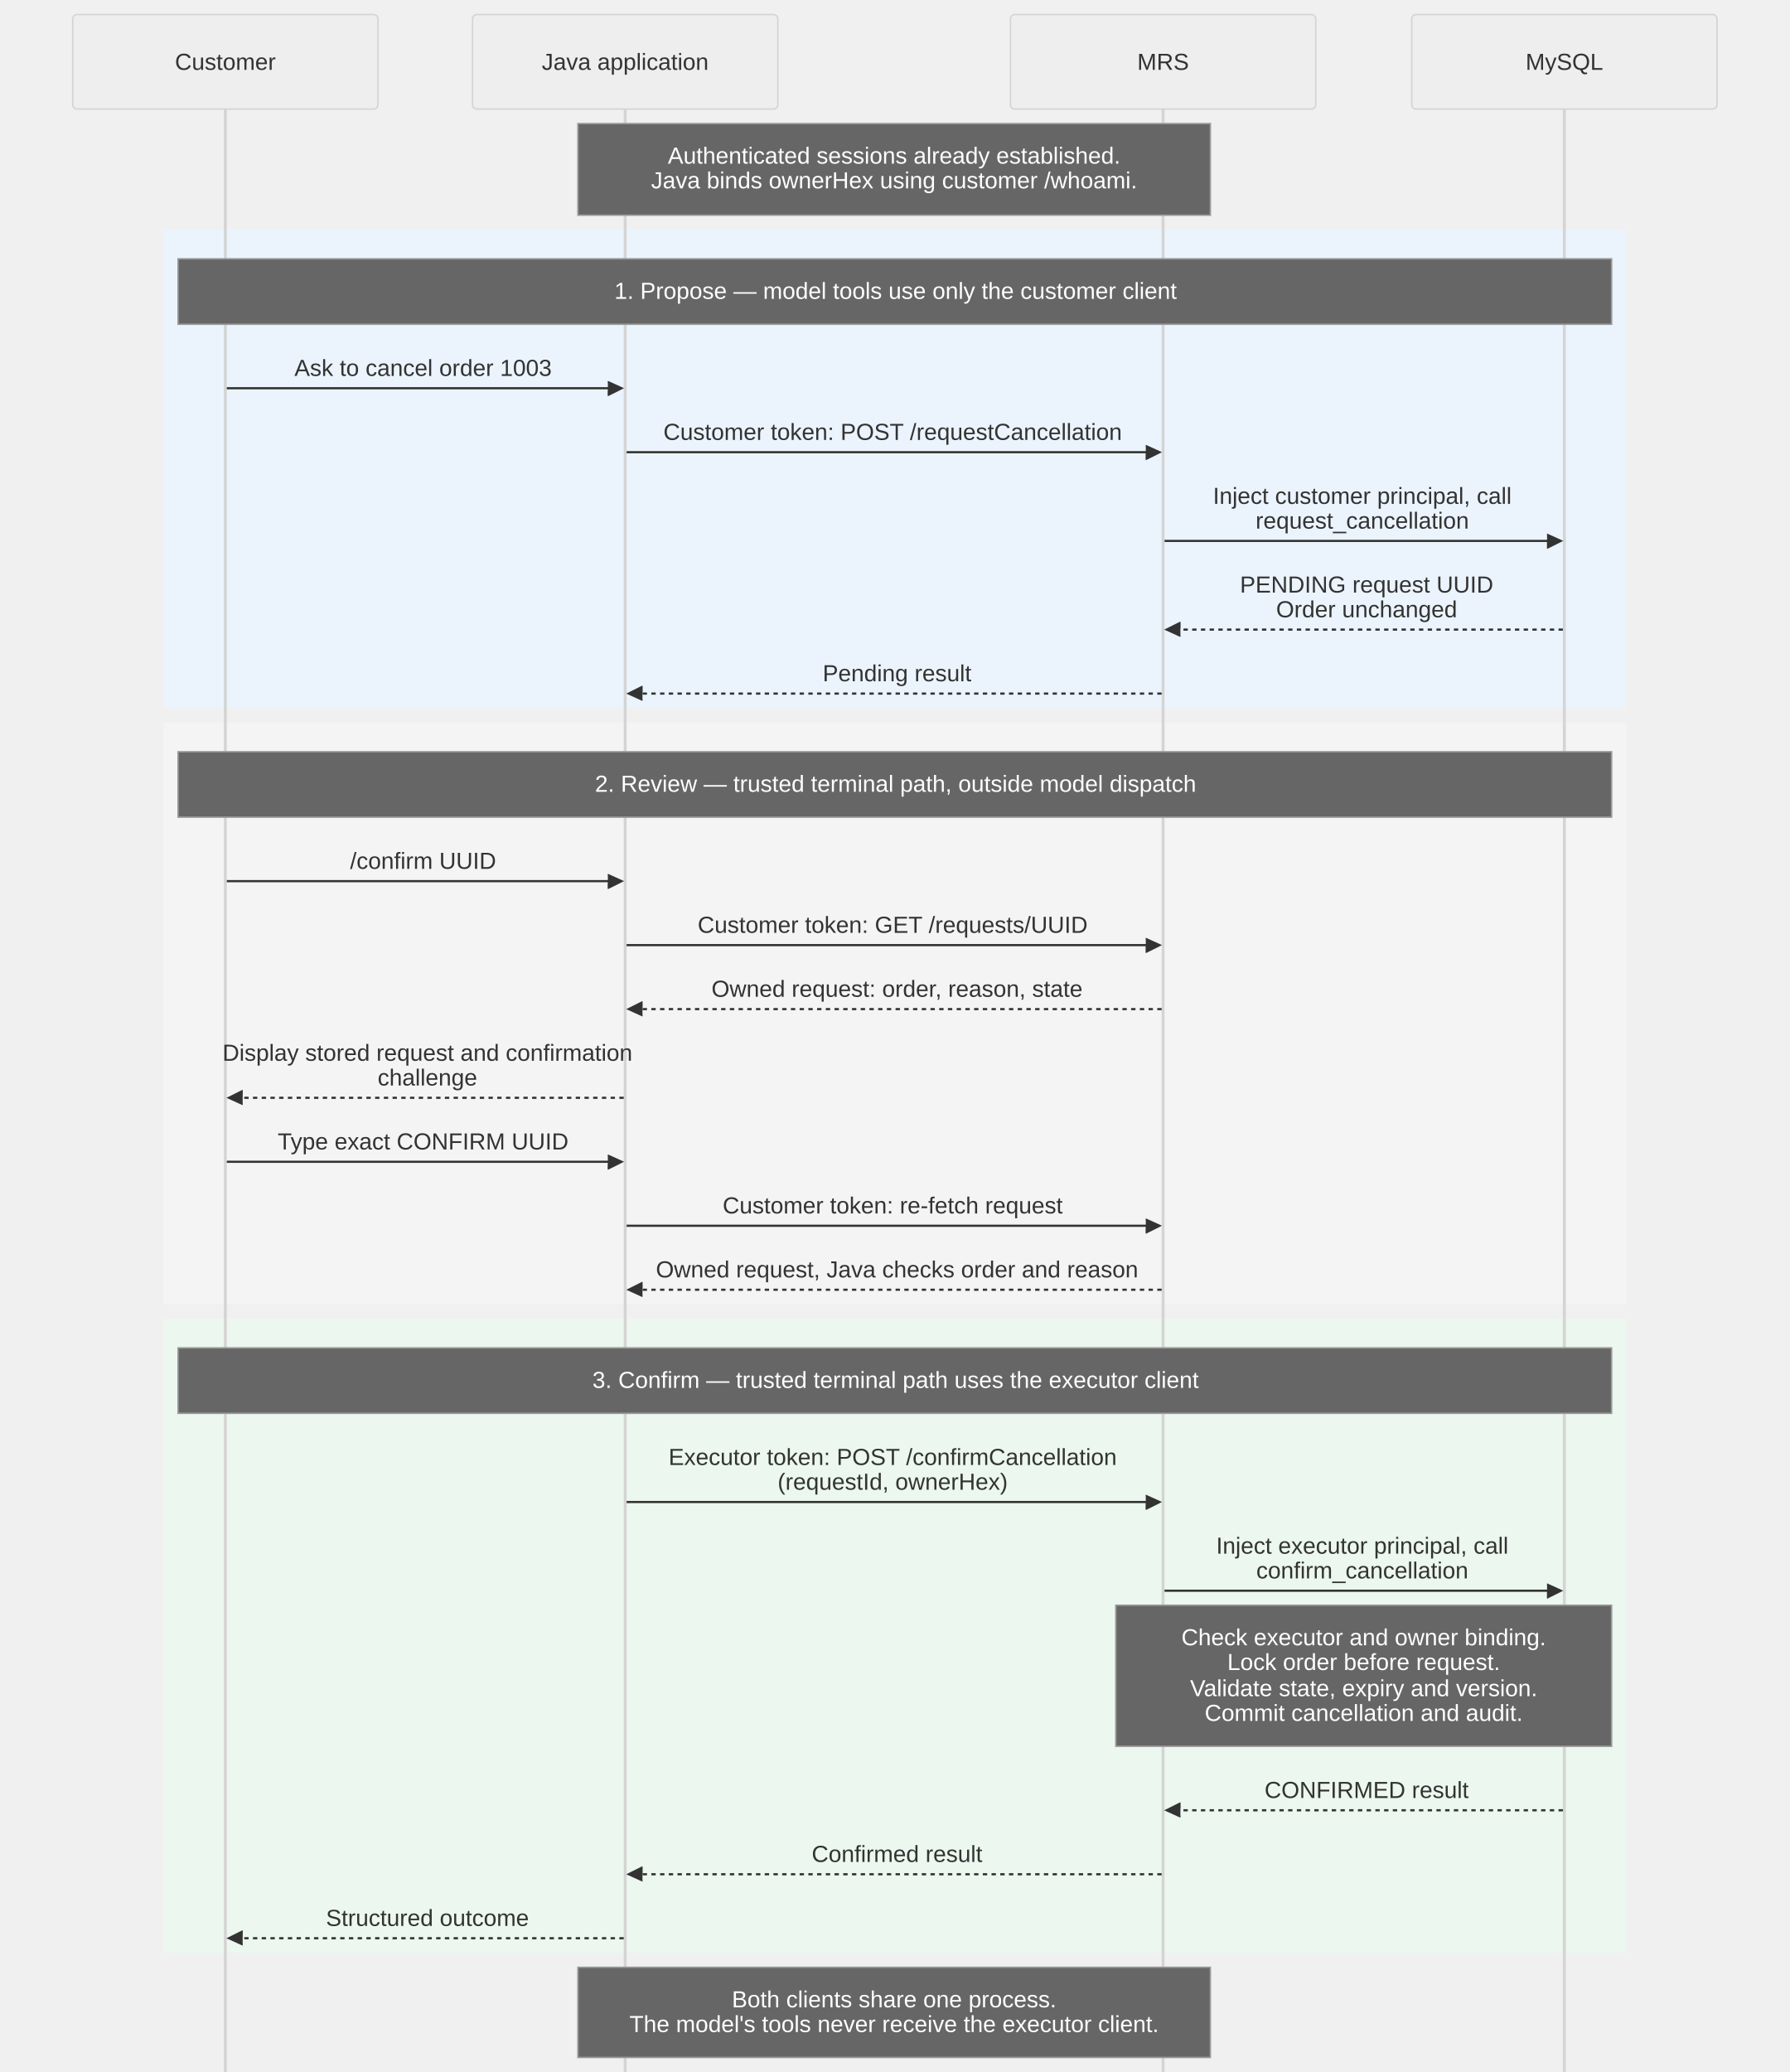
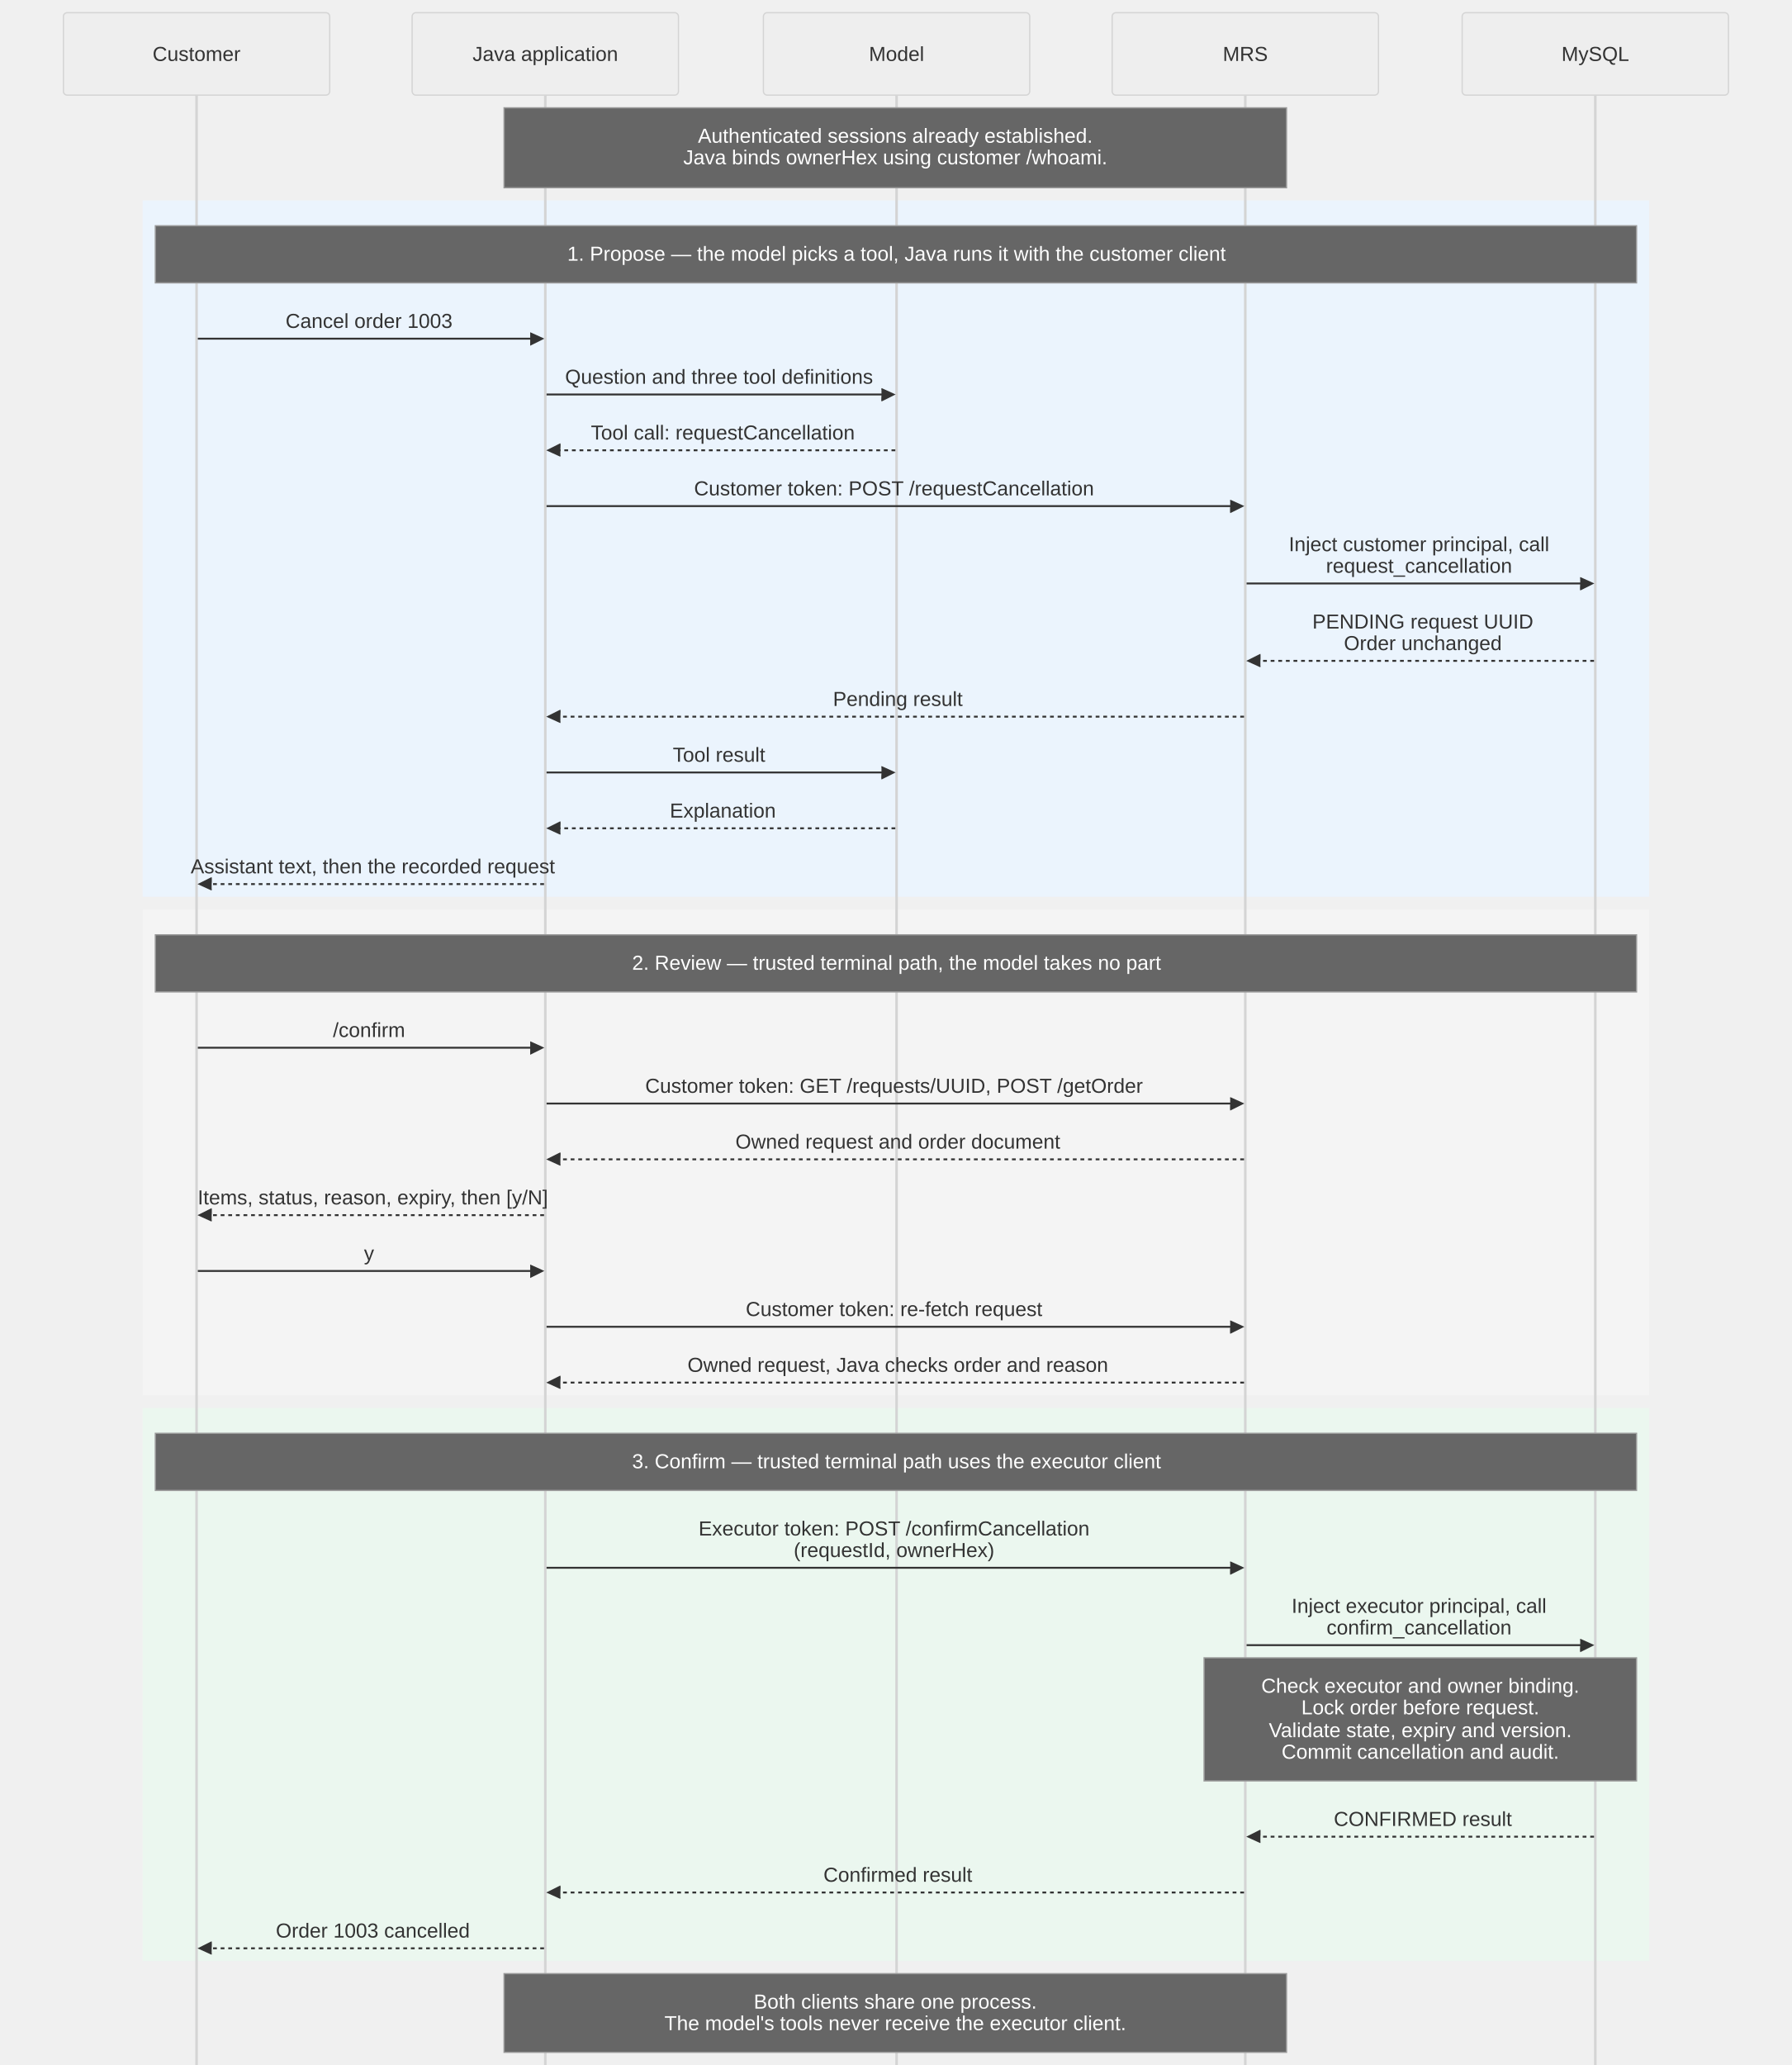
- <svg xmlns="http://www.w3.org/2000/svg" id="my-svg" width="1231" height="1425" viewBox="-50 -10 1231 1425" role="graphics-document document" aria-roledescription="sequence" style="background-color: white;">
-   <rect x="62.5" y="897" fill="rgb(235, 247, 239)" width="1006" height="436" class="rect" />
-   <rect x="62.5" y="487" fill="rgb(244, 244, 244)" width="1006" height="400" class="rect" />
-   <rect x="62.5" y="148" fill="rgb(235, 244, 253)" width="1006" height="329" class="rect" />
+ <svg xmlns="http://www.w3.org/2000/svg" id="my-svg" width="1413" height="1628" viewBox="-50 -10 1413 1628" role="graphics-document document" aria-roledescription="sequence" style="background-color: white;">
+   <rect x="62.5" y="1100" fill="rgb(235, 247, 239)" width="1188" height="436" class="rect" />
+   <rect x="62.5" y="707" fill="rgb(244, 244, 244)" width="1188" height="383" class="rect" />
+   <rect x="62.5" y="148" fill="rgb(235, 244, 253)" width="1188" height="549" class="rect" />
  <g>
-     <line id="actor3" x1="1026" y1="65" x2="1026" y2="2000" class="actor-line 200" stroke-width="0.5px" stroke="#999" name="D" />
-     <g id="root-3">
-       <rect x="921" y="0" fill="#eaeaea" stroke="#666" width="210" height="65" name="D" rx="3" ry="3" class="actor actor-top" />
-       <text x="1026" y="32.5" dominant-baseline="central" alignment-baseline="central" class="actor actor-box" style="text-anchor: middle; font-size: 16px; font-weight: 400;">
-         <tspan x="1026" dy="0">MySQL</tspan>
+     <line id="actor4" x1="1208" y1="65" x2="1208" y2="2000" class="actor-line 200" stroke-width="0.5px" stroke="#999" name="D" />
+     <g id="root-4">
+       <rect x="1103" y="0" fill="#eaeaea" stroke="#666" width="210" height="65" name="D" rx="3" ry="3" class="actor actor-top" />
+       <text x="1208" y="32.5" dominant-baseline="central" alignment-baseline="central" class="actor actor-box" style="text-anchor: middle; font-size: 16px; font-weight: 400;">
+         <tspan x="1208" dy="0">MySQL</tspan>
      </text>
    </g>
  </g>
  <g>
-     <line id="actor2" x1="750" y1="65" x2="750" y2="2000" class="actor-line 200" stroke-width="0.5px" stroke="#999" name="R" />
+     <line id="actor3" x1="932" y1="65" x2="932" y2="2000" class="actor-line 200" stroke-width="0.5px" stroke="#999" name="R" />
+     <g id="root-3">
+       <rect x="827" y="0" fill="#eaeaea" stroke="#666" width="210" height="65" name="R" rx="3" ry="3" class="actor actor-top" />
+       <text x="932" y="32.5" dominant-baseline="central" alignment-baseline="central" class="actor actor-box" style="text-anchor: middle; font-size: 16px; font-weight: 400;">
+         <tspan x="932" dy="0">MRS</tspan>
+       </text>
+     </g>
+   </g>
+   <g>
+     <line id="actor2" x1="657" y1="65" x2="657" y2="2000" class="actor-line 200" stroke-width="0.5px" stroke="#999" name="M" />
    <g id="root-2">
-       <rect x="645" y="0" fill="#eaeaea" stroke="#666" width="210" height="65" name="R" rx="3" ry="3" class="actor actor-top" />
-       <text x="750" y="32.5" dominant-baseline="central" alignment-baseline="central" class="actor actor-box" style="text-anchor: middle; font-size: 16px; font-weight: 400;">
-         <tspan x="750" dy="0">MRS</tspan>
+       <rect x="552" y="0" fill="#eaeaea" stroke="#666" width="210" height="65" name="M" rx="3" ry="3" class="actor actor-top" />
+       <text x="657" y="32.5" dominant-baseline="central" alignment-baseline="central" class="actor actor-box" style="text-anchor: middle; font-size: 16px; font-weight: 400;">
+         <tspan x="657" dy="0">Model</tspan>
      </text>
    </g>
  </g>
  <g>
    <line id="actor1" x1="380" y1="65" x2="380" y2="2000" class="actor-line 200" stroke-width="0.5px" stroke="#999" name="J" />
    <g id="root-1">
      <rect x="275" y="0" fill="#eaeaea" stroke="#666" width="210" height="65" name="J" rx="3" ry="3" class="actor actor-top" />
      <text x="380" y="32.5" dominant-baseline="central" alignment-baseline="central" class="actor actor-box" style="text-anchor: middle; font-size: 16px; font-weight: 400;">
        <tspan x="380" dy="0">Java application</tspan>
      </text>
    </g>
  </g>
  <g>
    <line id="actor0" x1="105" y1="65" x2="105" y2="2000" class="actor-line 200" stroke-width="0.5px" stroke="#999" name="C" />
    <g id="root-0">
      <rect x="0" y="0" fill="#eaeaea" stroke="#666" width="210" height="65" name="C" rx="3" ry="3" class="actor actor-top" />
      <text x="105" y="32.5" dominant-baseline="central" alignment-baseline="central" class="actor actor-box" style="text-anchor: middle; font-size: 16px; font-weight: 400;">
        <tspan x="105" dy="0">Customer</tspan>
      </text>
    </g>
  </g>
  <style>#my-svg{font-family:Arial,sans-serif;font-size:17px;fill:#000000;}@keyframes edge-animation-frame{from{stroke-dashoffset:0;}}@keyframes dash{to{stroke-dashoffset:0;}}#my-svg .edge-animation-slow{stroke-dasharray:9,5!important;stroke-dashoffset:900;animation:dash 50s linear infinite;stroke-linecap:round;}#my-svg .edge-animation-fast{stroke-dasharray:9,5!important;stroke-dashoffset:900;animation:dash 20s linear infinite;stroke-linecap:round;}#my-svg .error-icon{fill:#552222;}#my-svg .error-text{fill:#552222;stroke:#552222;}#my-svg .edge-thickness-normal{stroke-width:1px;}#my-svg .edge-thickness-thick{stroke-width:3.5px;}#my-svg .edge-pattern-solid{stroke-dasharray:0;}#my-svg .edge-thickness-invisible{stroke-width:0;fill:none;}#my-svg .edge-pattern-dashed{stroke-dasharray:3;}#my-svg .edge-pattern-dotted{stroke-dasharray:2;}#my-svg .marker{fill:#666;stroke:#666;}#my-svg .marker.cross{stroke:#666;}#my-svg svg{font-family:Arial,sans-serif;font-size:17px;}#my-svg p{margin:0;}#my-svg .actor{stroke:hsl(0, 0%, 83%);fill:#eee;}#my-svg text.actor&gt;tspan{fill:#333;stroke:none;}#my-svg .actor-line{stroke:hsl(0, 0%, 83%);}#my-svg .innerArc{stroke-width:1.5;stroke-dasharray:none;}#my-svg .messageLine0{stroke-width:1.5;stroke-dasharray:none;stroke:#333;}#my-svg .messageLine1{stroke-width:1.5;stroke-dasharray:2,2;stroke:#333;}#my-svg #arrowhead path{fill:#333;stroke:#333;}#my-svg .sequenceNumber{fill:white;}#my-svg #sequencenumber{fill:#333;}#my-svg #crosshead path{fill:#333;stroke:#333;}#my-svg .messageText{fill:#333;stroke:none;}#my-svg .labelBox{stroke:hsl(0, 0%, 83%);fill:#eee;}#my-svg .labelText,#my-svg .labelText&gt;tspan{fill:#333;stroke:none;}#my-svg .loopText,#my-svg .loopText&gt;tspan{fill:#333;stroke:none;}#my-svg .loopLine{stroke-width:2px;stroke-dasharray:2,2;stroke:hsl(0, 0%, 83%);fill:hsl(0, 0%, 83%);}#my-svg .note{stroke:#999;fill:#666;}#my-svg .noteText,#my-svg .noteText&gt;tspan{fill:#fff;stroke:none;}#my-svg .activation0{fill:#f4f4f4;stroke:#666;}#my-svg .activation1{fill:#f4f4f4;stroke:#666;}#my-svg .activation2{fill:#f4f4f4;stroke:#666;}#my-svg .actorPopupMenu{position:absolute;}#my-svg .actorPopupMenuPanel{position:absolute;fill:#eee;box-shadow:0px 8px 16px 0px rgba(0,0,0,0.2);filter:drop-shadow(3px 5px 2px rgb(0 0 0 / 0.4));}#my-svg .actor-man line{stroke:hsl(0, 0%, 83%);fill:#eee;}#my-svg .actor-man circle,#my-svg line{stroke:hsl(0, 0%, 83%);fill:#eee;stroke-width:2px;}#my-svg :root{--mermaid-font-family:"trebuchet ms",verdana,arial,sans-serif;}</style>
  <g />
  <defs>
    <symbol id="computer" width="24" height="24">
      <path transform="scale(.5)" d="M2 2v13h20v-13h-20zm18 11h-16v-9h16v9zm-10.228 6l.466-1h3.524l.467 1h-4.457zm14.228 3h-24l2-6h2.104l-1.33 4h18.45l-1.297-4h2.073l2 6zm-5-10h-14v-7h14v7z" />
    </symbol>
  </defs>
  <defs>
    <symbol id="database" fill-rule="evenodd" clip-rule="evenodd">
      <path transform="scale(.5)" d="M12.258.001l.256.004.255.005.253.008.251.01.249.012.247.015.246.016.242.019.241.02.239.023.236.024.233.027.231.028.229.031.225.032.223.034.22.036.217.038.214.04.211.041.208.043.205.045.201.046.198.048.194.05.191.051.187.053.183.054.18.056.175.057.172.059.168.06.163.061.16.063.155.064.15.066.074.033.073.033.071.034.07.034.069.035.068.035.067.035.066.035.064.036.064.036.062.036.06.036.06.037.058.037.058.037.055.038.055.038.053.038.052.038.051.039.05.039.048.039.047.039.045.04.044.04.043.04.041.04.04.041.039.041.037.041.036.041.034.041.033.042.032.042.03.042.029.042.027.042.026.043.024.043.023.043.021.043.02.043.018.044.017.043.015.044.013.044.012.044.011.045.009.044.007.045.006.045.004.045.002.045.001.045v17l-.001.045-.002.045-.004.045-.006.045-.007.045-.009.044-.011.045-.012.044-.013.044-.015.044-.017.043-.018.044-.02.043-.021.043-.023.043-.024.043-.026.043-.027.042-.029.042-.03.042-.032.042-.033.042-.034.041-.036.041-.037.041-.039.041-.04.041-.041.04-.043.04-.044.04-.045.04-.047.039-.048.039-.05.039-.051.039-.052.038-.053.038-.055.038-.055.038-.058.037-.058.037-.06.037-.06.036-.062.036-.064.036-.064.036-.066.035-.067.035-.068.035-.069.035-.07.034-.071.034-.073.033-.074.033-.15.066-.155.064-.16.063-.163.061-.168.06-.172.059-.175.057-.18.056-.183.054-.187.053-.191.051-.194.05-.198.048-.201.046-.205.045-.208.043-.211.041-.214.04-.217.038-.22.036-.223.034-.225.032-.229.031-.231.028-.233.027-.236.024-.239.023-.241.02-.242.019-.246.016-.247.015-.249.012-.251.01-.253.008-.255.005-.256.004-.258.001-.258-.001-.256-.004-.255-.005-.253-.008-.251-.01-.249-.012-.247-.015-.245-.016-.243-.019-.241-.02-.238-.023-.236-.024-.234-.027-.231-.028-.228-.031-.226-.032-.223-.034-.22-.036-.217-.038-.214-.04-.211-.041-.208-.043-.204-.045-.201-.046-.198-.048-.195-.05-.19-.051-.187-.053-.184-.054-.179-.056-.176-.057-.172-.059-.167-.06-.164-.061-.159-.063-.155-.064-.151-.066-.074-.033-.072-.033-.072-.034-.07-.034-.069-.035-.068-.035-.067-.035-.066-.035-.064-.036-.063-.036-.062-.036-.061-.036-.06-.037-.058-.037-.057-.037-.056-.038-.055-.038-.053-.038-.052-.038-.051-.039-.049-.039-.049-.039-.046-.039-.046-.04-.044-.04-.043-.04-.041-.04-.04-.041-.039-.041-.037-.041-.036-.041-.034-.041-.033-.042-.032-.042-.03-.042-.029-.042-.027-.042-.026-.043-.024-.043-.023-.043-.021-.043-.02-.043-.018-.044-.017-.043-.015-.044-.013-.044-.012-.044-.011-.045-.009-.044-.007-.045-.006-.045-.004-.045-.002-.045-.001-.045v-17l.001-.045.002-.045.004-.045.006-.045.007-.045.009-.044.011-.045.012-.044.013-.044.015-.044.017-.043.018-.044.02-.043.021-.043.023-.043.024-.043.026-.043.027-.042.029-.042.03-.042.032-.042.033-.042.034-.041.036-.041.037-.041.039-.041.04-.041.041-.04.043-.04.044-.04.046-.04.046-.039.049-.039.049-.039.051-.039.052-.038.053-.038.055-.038.056-.038.057-.037.058-.037.06-.037.061-.036.062-.036.063-.036.064-.036.066-.035.067-.035.068-.035.069-.035.07-.034.072-.034.072-.033.074-.033.151-.066.155-.064.159-.063.164-.061.167-.06.172-.059.176-.057.179-.056.184-.054.187-.053.19-.051.195-.05.198-.048.201-.046.204-.045.208-.043.211-.041.214-.04.217-.038.22-.036.223-.034.226-.032.228-.031.231-.028.234-.027.236-.024.238-.023.241-.02.243-.019.245-.016.247-.015.249-.012.251-.01.253-.008.255-.005.256-.004.258-.001.258.001zm-9.258 20.499v.01l.001.021.003.021.004.022.005.021.006.022.007.022.009.023.01.022.011.023.012.023.013.023.015.023.016.024.017.023.018.024.019.024.021.024.022.025.023.024.024.025.052.049.056.05.061.051.066.051.07.051.075.051.079.052.084.052.088.052.092.052.097.052.102.051.105.052.11.052.114.051.119.051.123.051.127.05.131.05.135.05.139.048.144.049.147.047.152.047.155.047.16.045.163.045.167.043.171.043.176.041.178.041.183.039.187.039.19.037.194.035.197.035.202.033.204.031.209.03.212.029.216.027.219.025.222.024.226.021.23.02.233.018.236.016.24.015.243.012.246.01.249.008.253.005.256.004.259.001.26-.001.257-.004.254-.005.25-.008.247-.011.244-.012.241-.014.237-.016.233-.018.231-.021.226-.021.224-.024.22-.026.216-.027.212-.028.21-.031.205-.031.202-.034.198-.034.194-.036.191-.037.187-.039.183-.04.179-.04.175-.042.172-.043.168-.044.163-.045.16-.046.155-.046.152-.047.148-.048.143-.049.139-.049.136-.05.131-.05.126-.05.123-.051.118-.052.114-.051.11-.052.106-.052.101-.052.096-.052.092-.052.088-.053.083-.051.079-.052.074-.052.07-.051.065-.051.06-.051.056-.05.051-.05.023-.024.023-.025.021-.024.02-.024.019-.024.018-.024.017-.024.015-.023.014-.024.013-.023.012-.023.01-.023.01-.022.008-.022.006-.022.006-.022.004-.022.004-.021.001-.021.001-.021v-4.127l-.077.055-.08.053-.083.054-.085.053-.087.052-.09.052-.093.051-.095.05-.097.05-.1.049-.102.049-.105.048-.106.047-.109.047-.111.046-.114.045-.115.045-.118.044-.12.043-.122.042-.124.042-.126.041-.128.04-.13.04-.132.038-.134.038-.135.037-.138.037-.139.035-.142.035-.143.034-.144.033-.147.032-.148.031-.15.03-.151.03-.153.029-.154.027-.156.027-.158.026-.159.025-.161.024-.162.023-.163.022-.165.021-.166.02-.167.019-.169.018-.169.017-.171.016-.173.015-.173.014-.175.013-.175.012-.177.011-.178.01-.179.008-.179.008-.181.006-.182.005-.182.004-.184.003-.184.002h-.37l-.184-.002-.184-.003-.182-.004-.182-.005-.181-.006-.179-.008-.179-.008-.178-.01-.176-.011-.176-.012-.175-.013-.173-.014-.172-.015-.171-.016-.17-.017-.169-.018-.167-.019-.166-.02-.165-.021-.163-.022-.162-.023-.161-.024-.159-.025-.157-.026-.156-.027-.155-.027-.153-.029-.151-.03-.15-.03-.148-.031-.146-.032-.145-.033-.143-.034-.141-.035-.14-.035-.137-.037-.136-.037-.134-.038-.132-.038-.13-.04-.128-.04-.126-.041-.124-.042-.122-.042-.12-.044-.117-.043-.116-.045-.113-.045-.112-.046-.109-.047-.106-.047-.105-.048-.102-.049-.1-.049-.097-.05-.095-.05-.093-.052-.09-.051-.087-.052-.085-.053-.083-.054-.08-.054-.077-.054v4.127zm0-5.654v.011l.001.021.003.021.004.021.005.022.006.022.007.022.009.022.01.022.011.023.012.023.013.023.015.024.016.023.017.024.018.024.019.024.021.024.022.024.023.025.024.024.052.05.056.05.061.05.066.051.07.051.075.052.079.051.084.052.088.052.092.052.097.052.102.052.105.052.11.051.114.051.119.052.123.05.127.051.131.05.135.049.139.049.144.048.147.048.152.047.155.046.16.045.163.045.167.044.171.042.176.042.178.04.183.04.187.038.19.037.194.036.197.034.202.033.204.032.209.03.212.028.216.027.219.025.222.024.226.022.23.02.233.018.236.016.24.014.243.012.246.01.249.008.253.006.256.003.259.001.26-.001.257-.003.254-.006.25-.008.247-.01.244-.012.241-.015.237-.016.233-.018.231-.02.226-.022.224-.024.22-.025.216-.027.212-.029.21-.03.205-.032.202-.033.198-.035.194-.036.191-.037.187-.039.183-.039.179-.041.175-.042.172-.043.168-.044.163-.045.16-.045.155-.047.152-.047.148-.048.143-.048.139-.05.136-.049.131-.05.126-.051.123-.051.118-.051.114-.052.11-.052.106-.052.101-.052.096-.052.092-.052.088-.052.083-.052.079-.052.074-.051.07-.052.065-.051.06-.05.056-.051.051-.049.023-.025.023-.024.021-.025.02-.024.019-.024.018-.024.017-.024.015-.023.014-.023.013-.024.012-.022.01-.023.01-.023.008-.022.006-.022.006-.022.004-.021.004-.022.001-.021.001-.021v-4.139l-.077.054-.08.054-.083.054-.085.052-.087.053-.09.051-.093.051-.095.051-.097.05-.1.049-.102.049-.105.048-.106.047-.109.047-.111.046-.114.045-.115.044-.118.044-.12.044-.122.042-.124.042-.126.041-.128.04-.13.039-.132.039-.134.038-.135.037-.138.036-.139.036-.142.035-.143.033-.144.033-.147.033-.148.031-.15.03-.151.03-.153.028-.154.028-.156.027-.158.026-.159.025-.161.024-.162.023-.163.022-.165.021-.166.02-.167.019-.169.018-.169.017-.171.016-.173.015-.173.014-.175.013-.175.012-.177.011-.178.009-.179.009-.179.007-.181.007-.182.005-.182.004-.184.003-.184.002h-.37l-.184-.002-.184-.003-.182-.004-.182-.005-.181-.007-.179-.007-.179-.009-.178-.009-.176-.011-.176-.012-.175-.013-.173-.014-.172-.015-.171-.016-.17-.017-.169-.018-.167-.019-.166-.02-.165-.021-.163-.022-.162-.023-.161-.024-.159-.025-.157-.026-.156-.027-.155-.028-.153-.028-.151-.03-.15-.03-.148-.031-.146-.033-.145-.033-.143-.033-.141-.035-.14-.036-.137-.036-.136-.037-.134-.038-.132-.039-.13-.039-.128-.04-.126-.041-.124-.042-.122-.043-.12-.043-.117-.044-.116-.044-.113-.046-.112-.046-.109-.046-.106-.047-.105-.048-.102-.049-.1-.049-.097-.05-.095-.051-.093-.051-.09-.051-.087-.053-.085-.052-.083-.054-.08-.054-.077-.054v4.139zm0-5.666v.011l.001.02.003.022.004.021.005.022.006.021.007.022.009.023.01.022.011.023.012.023.013.023.015.023.016.024.017.024.018.023.019.024.021.025.022.024.023.024.024.025.052.05.056.05.061.05.066.051.07.051.075.052.079.051.084.052.088.052.092.052.097.052.102.052.105.051.11.052.114.051.119.051.123.051.127.05.131.05.135.05.139.049.144.048.147.048.152.047.155.046.16.045.163.045.167.043.171.043.176.042.178.04.183.04.187.038.19.037.194.036.197.034.202.033.204.032.209.03.212.028.216.027.219.025.222.024.226.021.23.02.233.018.236.017.24.014.243.012.246.01.249.008.253.006.256.003.259.001.26-.001.257-.003.254-.006.25-.008.247-.01.244-.013.241-.014.237-.016.233-.018.231-.02.226-.022.224-.024.22-.025.216-.027.212-.029.21-.03.205-.032.202-.033.198-.035.194-.036.191-.037.187-.039.183-.039.179-.041.175-.042.172-.043.168-.044.163-.045.16-.045.155-.047.152-.047.148-.048.143-.049.139-.049.136-.049.131-.051.126-.05.123-.051.118-.052.114-.051.11-.052.106-.052.101-.052.096-.052.092-.052.088-.052.083-.052.079-.052.074-.052.07-.051.065-.051.06-.051.056-.05.051-.049.023-.025.023-.025.021-.024.02-.024.019-.024.018-.024.017-.024.015-.023.014-.024.013-.023.012-.023.01-.022.01-.023.008-.022.006-.022.006-.022.004-.022.004-.021.001-.021.001-.021v-4.153l-.077.054-.08.054-.083.053-.085.053-.087.053-.09.051-.093.051-.095.051-.097.05-.1.049-.102.048-.105.048-.106.048-.109.046-.111.046-.114.046-.115.044-.118.044-.12.043-.122.043-.124.042-.126.041-.128.04-.13.039-.132.039-.134.038-.135.037-.138.036-.139.036-.142.034-.143.034-.144.033-.147.032-.148.032-.15.03-.151.03-.153.028-.154.028-.156.027-.158.026-.159.024-.161.024-.162.023-.163.023-.165.021-.166.02-.167.019-.169.018-.169.017-.171.016-.173.015-.173.014-.175.013-.175.012-.177.01-.178.01-.179.009-.179.007-.181.006-.182.006-.182.004-.184.003-.184.001-.185.001-.185-.001-.184-.001-.184-.003-.182-.004-.182-.006-.181-.006-.179-.007-.179-.009-.178-.01-.176-.01-.176-.012-.175-.013-.173-.014-.172-.015-.171-.016-.17-.017-.169-.018-.167-.019-.166-.02-.165-.021-.163-.023-.162-.023-.161-.024-.159-.024-.157-.026-.156-.027-.155-.028-.153-.028-.151-.03-.15-.03-.148-.032-.146-.032-.145-.033-.143-.034-.141-.034-.14-.036-.137-.036-.136-.037-.134-.038-.132-.039-.13-.039-.128-.041-.126-.041-.124-.041-.122-.043-.12-.043-.117-.044-.116-.044-.113-.046-.112-.046-.109-.046-.106-.048-.105-.048-.102-.048-.1-.05-.097-.049-.095-.051-.093-.051-.09-.052-.087-.052-.085-.053-.083-.053-.08-.054-.077-.054v4.153zm8.74-8.179l-.257.004-.254.005-.25.008-.247.011-.244.012-.241.014-.237.016-.233.018-.231.021-.226.022-.224.023-.22.026-.216.027-.212.028-.21.031-.205.032-.202.033-.198.034-.194.036-.191.038-.187.038-.183.04-.179.041-.175.042-.172.043-.168.043-.163.045-.16.046-.155.046-.152.048-.148.048-.143.048-.139.049-.136.05-.131.05-.126.051-.123.051-.118.051-.114.052-.11.052-.106.052-.101.052-.096.052-.092.052-.088.052-.083.052-.079.052-.074.051-.07.052-.065.051-.06.05-.056.05-.051.05-.023.025-.023.024-.021.024-.02.025-.019.024-.018.024-.017.023-.015.024-.014.023-.013.023-.012.023-.01.023-.01.022-.008.022-.006.023-.006.021-.004.022-.004.021-.001.021-.001.021.001.021.001.021.004.021.004.022.006.021.006.023.008.022.01.022.01.023.012.023.013.023.014.023.015.024.017.023.018.024.019.024.02.025.021.024.023.024.023.025.051.05.056.05.06.05.065.051.07.052.074.051.079.052.083.052.088.052.092.052.096.052.101.052.106.052.11.052.114.052.118.051.123.051.126.051.131.05.136.05.139.049.143.048.148.048.152.048.155.046.16.046.163.045.168.043.172.043.175.042.179.041.183.04.187.038.191.038.194.036.198.034.202.033.205.032.21.031.212.028.216.027.22.026.224.023.226.022.231.021.233.018.237.016.241.014.244.012.247.011.25.008.254.005.257.004.26.001.26-.001.257-.004.254-.005.25-.008.247-.011.244-.012.241-.014.237-.016.233-.018.231-.021.226-.022.224-.023.22-.026.216-.027.212-.028.21-.031.205-.032.202-.033.198-.034.194-.036.191-.038.187-.038.183-.04.179-.041.175-.042.172-.043.168-.043.163-.045.16-.046.155-.046.152-.048.148-.048.143-.048.139-.049.136-.05.131-.05.126-.051.123-.051.118-.051.114-.052.11-.052.106-.052.101-.052.096-.052.092-.052.088-.052.083-.052.079-.052.074-.051.07-.052.065-.051.06-.05.056-.05.051-.05.023-.025.023-.024.021-.024.02-.025.019-.024.018-.024.017-.023.015-.024.014-.023.013-.023.012-.023.01-.023.01-.022.008-.022.006-.023.006-.021.004-.022.004-.021.001-.021.001-.021-.001-.021-.001-.021-.004-.021-.004-.022-.006-.021-.006-.023-.008-.022-.01-.022-.01-.023-.012-.023-.013-.023-.014-.023-.015-.024-.017-.023-.018-.024-.019-.024-.02-.025-.021-.024-.023-.024-.023-.025-.051-.05-.056-.05-.06-.05-.065-.051-.07-.052-.074-.051-.079-.052-.083-.052-.088-.052-.092-.052-.096-.052-.101-.052-.106-.052-.11-.052-.114-.052-.118-.051-.123-.051-.126-.051-.131-.05-.136-.05-.139-.049-.143-.048-.148-.048-.152-.048-.155-.046-.16-.046-.163-.045-.168-.043-.172-.043-.175-.042-.179-.041-.183-.04-.187-.038-.191-.038-.194-.036-.198-.034-.202-.033-.205-.032-.21-.031-.212-.028-.216-.027-.22-.026-.224-.023-.226-.022-.231-.021-.233-.018-.237-.016-.241-.014-.244-.012-.247-.011-.25-.008-.254-.005-.257-.004-.26-.001-.26.001z" />
    </symbol>
  </defs>
  <defs>
    <symbol id="clock" width="24" height="24">
      <path transform="scale(.5)" d="M12 2c5.514 0 10 4.486 10 10s-4.486 10-10 10-10-4.486-10-10 4.486-10 10-10zm0-2c-6.627 0-12 5.373-12 12s5.373 12 12 12 12-5.373 12-12-5.373-12-12-12zm5.848 12.459c.202.038.202.333.001.372-1.907.361-6.045 1.111-6.547 1.111-.719 0-1.301-.582-1.301-1.301 0-.512.77-5.447 1.125-7.445.034-.192.312-.181.343.014l.985 6.238 5.394 1.011z" />
    </symbol>
  </defs>
  <defs>
    <marker id="arrowhead" refX="7.9" refY="5" markerUnits="userSpaceOnUse" markerWidth="12" markerHeight="12" orient="auto-start-reverse">
      <path d="M -1 0 L 10 5 L 0 10 z" />
    </marker>
  </defs>
  <defs>
    <marker id="crosshead" markerWidth="15" markerHeight="8" orient="auto" refX="4" refY="4.5">
      <path fill="none" stroke="#000000" stroke-width="1pt" d="M 1,2 L 6,7 M 6,2 L 1,7" style="stroke-dasharray: 0, 0;" />
    </marker>
  </defs>
  <defs>
    <marker id="filled-head" refX="15.5" refY="7" markerWidth="20" markerHeight="28" orient="auto">
      <path d="M 18,7 L9,13 L14,7 L9,1 Z" />
    </marker>
  </defs>
  <defs>
    <marker id="sequencenumber" refX="15" refY="15" markerWidth="60" markerHeight="40" orient="auto">
      <circle cx="15" cy="15" r="6" />
    </marker>
  </defs>
  <g>
-     <rect x="347.5" y="75" fill="#EDF2AE" stroke="#666" width="435" height="63" class="note" />
-     <text x="565" y="82" text-anchor="middle" dominant-baseline="middle" alignment-baseline="middle" class="noteText" dy="1em" style="font-size: 16px; font-weight: 400;">
-       <tspan x="565">Authenticated sessions already established.</tspan>
+     <rect x="347.5" y="75" fill="#EDF2AE" stroke="#666" width="617" height="63" class="note" />
+     <text x="656" y="82" text-anchor="middle" dominant-baseline="middle" alignment-baseline="middle" class="noteText" dy="1em" style="font-size: 16px; font-weight: 400;">
+       <tspan x="656">Authenticated sessions already established.</tspan>
    </text>
-     <text x="565" y="99" text-anchor="middle" dominant-baseline="middle" alignment-baseline="middle" class="noteText" dy="1em" style="font-size: 16px; font-weight: 400;">
-       <tspan x="565">Java binds ownerHex using customer /whoami.</tspan>
+     <text x="656" y="99" text-anchor="middle" dominant-baseline="middle" alignment-baseline="middle" class="noteText" dy="1em" style="font-size: 16px; font-weight: 400;">
+       <tspan x="656">Java binds ownerHex using customer /whoami.</tspan>
    </text>
  </g>
  <g>
-     <rect x="72.5" y="168" fill="#EDF2AE" stroke="#666" width="986" height="45" class="note" />
-     <text x="566" y="175" text-anchor="middle" dominant-baseline="middle" alignment-baseline="middle" class="noteText" dy="1em" style="font-size: 16px; font-weight: 400;">
-       <tspan x="566">1. Propose — model tools use only the customer client</tspan>
+     <rect x="72.5" y="168" fill="#EDF2AE" stroke="#666" width="1168" height="45" class="note" />
+     <text x="657" y="175" text-anchor="middle" dominant-baseline="middle" alignment-baseline="middle" class="noteText" dy="1em" style="font-size: 16px; font-weight: 400;">
+       <tspan x="657">1. Propose — the model picks a tool, Java runs it with the customer client</tspan>
    </text>
  </g>
  <g>
-     <rect x="72.5" y="507" fill="#EDF2AE" stroke="#666" width="986" height="45" class="note" />
-     <text x="566" y="514" text-anchor="middle" dominant-baseline="middle" alignment-baseline="middle" class="noteText" dy="1em" style="font-size: 16px; font-weight: 400;">
-       <tspan x="566">2. Review — trusted terminal path, outside model dispatch</tspan>
+     <rect x="72.5" y="727" fill="#EDF2AE" stroke="#666" width="1168" height="45" class="note" />
+     <text x="657" y="734" text-anchor="middle" dominant-baseline="middle" alignment-baseline="middle" class="noteText" dy="1em" style="font-size: 16px; font-weight: 400;">
+       <tspan x="657">2. Review — trusted terminal path, the model takes no part</tspan>
    </text>
  </g>
  <g>
-     <rect x="72.5" y="917" fill="#EDF2AE" stroke="#666" width="986" height="45" class="note" />
-     <text x="566" y="924" text-anchor="middle" dominant-baseline="middle" alignment-baseline="middle" class="noteText" dy="1em" style="font-size: 16px; font-weight: 400;">
-       <tspan x="566">3. Confirm — trusted terminal path uses the executor client</tspan>
+     <rect x="72.5" y="1120" fill="#EDF2AE" stroke="#666" width="1168" height="45" class="note" />
+     <text x="657" y="1127" text-anchor="middle" dominant-baseline="middle" alignment-baseline="middle" class="noteText" dy="1em" style="font-size: 16px; font-weight: 400;">
+       <tspan x="657">3. Confirm — trusted terminal path uses the executor client</tspan>
    </text>
  </g>
  <g>
-     <rect x="717.5" y="1094" fill="#EDF2AE" stroke="#666" width="341" height="97" class="note" />
-     <text x="888" y="1101" text-anchor="middle" dominant-baseline="middle" alignment-baseline="middle" class="noteText" dy="1em" style="font-size: 16px; font-weight: 400;">
-       <tspan x="888">Check executor and owner binding.</tspan>
+     <rect x="899.5" y="1297" fill="#EDF2AE" stroke="#666" width="341" height="97" class="note" />
+     <text x="1070" y="1304" text-anchor="middle" dominant-baseline="middle" alignment-baseline="middle" class="noteText" dy="1em" style="font-size: 16px; font-weight: 400;">
+       <tspan x="1070">Check executor and owner binding.</tspan>
    </text>
-     <text x="888" y="1118" text-anchor="middle" dominant-baseline="middle" alignment-baseline="middle" class="noteText" dy="1em" style="font-size: 16px; font-weight: 400;">
-       <tspan x="888">Lock order before request.</tspan>
+     <text x="1070" y="1321" text-anchor="middle" dominant-baseline="middle" alignment-baseline="middle" class="noteText" dy="1em" style="font-size: 16px; font-weight: 400;">
+       <tspan x="1070">Lock order before request.</tspan>
    </text>
-     <text x="888" y="1136" text-anchor="middle" dominant-baseline="middle" alignment-baseline="middle" class="noteText" dy="1em" style="font-size: 16px; font-weight: 400;">
-       <tspan x="888">Validate state, expiry and version.</tspan>
+     <text x="1070" y="1339" text-anchor="middle" dominant-baseline="middle" alignment-baseline="middle" class="noteText" dy="1em" style="font-size: 16px; font-weight: 400;">
+       <tspan x="1070">Validate state, expiry and version.</tspan>
    </text>
-     <text x="888" y="1153" text-anchor="middle" dominant-baseline="middle" alignment-baseline="middle" class="noteText" dy="1em" style="font-size: 16px; font-weight: 400;">
-       <tspan x="888">Commit cancellation and audit.</tspan>
+     <text x="1070" y="1356" text-anchor="middle" dominant-baseline="middle" alignment-baseline="middle" class="noteText" dy="1em" style="font-size: 16px; font-weight: 400;">
+       <tspan x="1070">Commit cancellation and audit.</tspan>
    </text>
  </g>
  <g>
-     <rect x="347.5" y="1343" fill="#EDF2AE" stroke="#666" width="435" height="62" class="note" />
-     <text x="565" y="1350" text-anchor="middle" dominant-baseline="middle" alignment-baseline="middle" class="noteText" dy="1em" style="font-size: 16px; font-weight: 400;">
-       <tspan x="565">Both clients share one process.</tspan>
+     <rect x="347.5" y="1546" fill="#EDF2AE" stroke="#666" width="617" height="62" class="note" />
+     <text x="656" y="1553" text-anchor="middle" dominant-baseline="middle" alignment-baseline="middle" class="noteText" dy="1em" style="font-size: 16px; font-weight: 400;">
+       <tspan x="656">Both clients share one process.</tspan>
    </text>
-     <text x="565" y="1367" text-anchor="middle" dominant-baseline="middle" alignment-baseline="middle" class="noteText" dy="1em" style="font-size: 16px; font-weight: 400;">
-       <tspan x="565">The model's tools never receive the executor client.</tspan>
+     <text x="656" y="1570" text-anchor="middle" dominant-baseline="middle" alignment-baseline="middle" class="noteText" dy="1em" style="font-size: 16px; font-weight: 400;">
+       <tspan x="656">The model's tools never receive the executor client.</tspan>
    </text>
  </g>
-   <text x="241" y="228" text-anchor="middle" dominant-baseline="middle" alignment-baseline="middle" class="messageText" dy="1em" style="font-size: 16px; font-weight: 400;">Ask to cancel order 1003</text>
+   <text x="241" y="228" text-anchor="middle" dominant-baseline="middle" alignment-baseline="middle" class="messageText" dy="1em" style="font-size: 16px; font-weight: 400;">Cancel order 1003</text>
  <line x1="106" y1="257" x2="376" y2="257" class="messageLine0" stroke-width="2" stroke="none" marker-end="url(#arrowhead)" style="fill: none;" />
-   <text x="564" y="272" text-anchor="middle" dominant-baseline="middle" alignment-baseline="middle" class="messageText" dy="1em" style="font-size: 16px; font-weight: 400;">Customer token: POST /requestCancellation</text>
-   <line x1="381" y1="301" x2="746" y2="301" class="messageLine0" stroke-width="2" stroke="none" marker-end="url(#arrowhead)" style="fill: none;" />
-   <text x="887" y="316" text-anchor="middle" dominant-baseline="middle" alignment-baseline="middle" class="messageText" dy="1em" style="font-size: 16px; font-weight: 400;">Inject customer principal, call</text>
-   <text x="887" y="333" text-anchor="middle" dominant-baseline="middle" alignment-baseline="middle" class="messageText" dy="1em" style="font-size: 16px; font-weight: 400;">request_cancellation</text>
-   <line x1="751" y1="362" x2="1022" y2="362" class="messageLine0" stroke-width="2" stroke="none" marker-end="url(#arrowhead)" style="fill: none;" />
-   <text x="890" y="377" text-anchor="middle" dominant-baseline="middle" alignment-baseline="middle" class="messageText" dy="1em" style="font-size: 16px; font-weight: 400;">PENDING request UUID</text>
-   <text x="890" y="394" text-anchor="middle" dominant-baseline="middle" alignment-baseline="middle" class="messageText" dy="1em" style="font-size: 16px; font-weight: 400;">Order unchanged</text>
-   <line x1="1025" y1="423" x2="754" y2="423" class="messageLine1" stroke-width="2" stroke="none" marker-end="url(#arrowhead)" style="stroke-dasharray: 3, 3; fill: none;" />
-   <text x="567" y="438" text-anchor="middle" dominant-baseline="middle" alignment-baseline="middle" class="messageText" dy="1em" style="font-size: 16px; font-weight: 400;">Pending result</text>
-   <line x1="749" y1="467" x2="384" y2="467" class="messageLine1" stroke-width="2" stroke="none" marker-end="url(#arrowhead)" style="stroke-dasharray: 3, 3; fill: none;" />
-   <text x="241" y="567" text-anchor="middle" dominant-baseline="middle" alignment-baseline="middle" class="messageText" dy="1em" style="font-size: 16px; font-weight: 400;">/confirm UUID</text>
-   <line x1="106" y1="596" x2="376" y2="596" class="messageLine0" stroke-width="2" stroke="none" marker-end="url(#arrowhead)" style="fill: none;" />
-   <text x="564" y="611" text-anchor="middle" dominant-baseline="middle" alignment-baseline="middle" class="messageText" dy="1em" style="font-size: 16px; font-weight: 400;">Customer token: GET /requests/UUID</text>
-   <line x1="381" y1="640" x2="746" y2="640" class="messageLine0" stroke-width="2" stroke="none" marker-end="url(#arrowhead)" style="fill: none;" />
-   <text x="567" y="655" text-anchor="middle" dominant-baseline="middle" alignment-baseline="middle" class="messageText" dy="1em" style="font-size: 16px; font-weight: 400;">Owned request: order, reason, state</text>
-   <line x1="749" y1="684" x2="384" y2="684" class="messageLine1" stroke-width="2" stroke="none" marker-end="url(#arrowhead)" style="stroke-dasharray: 3, 3; fill: none;" />
-   <text x="244" y="699" text-anchor="middle" dominant-baseline="middle" alignment-baseline="middle" class="messageText" dy="1em" style="font-size: 16px; font-weight: 400;">Display stored request and confirmation</text>
-   <text x="244" y="716" text-anchor="middle" dominant-baseline="middle" alignment-baseline="middle" class="messageText" dy="1em" style="font-size: 16px; font-weight: 400;">challenge</text>
-   <line x1="379" y1="745" x2="109" y2="745" class="messageLine1" stroke-width="2" stroke="none" marker-end="url(#arrowhead)" style="stroke-dasharray: 3, 3; fill: none;" />
-   <text x="241" y="760" text-anchor="middle" dominant-baseline="middle" alignment-baseline="middle" class="messageText" dy="1em" style="font-size: 16px; font-weight: 400;">Type exact CONFIRM UUID</text>
-   <line x1="106" y1="789" x2="376" y2="789" class="messageLine0" stroke-width="2" stroke="none" marker-end="url(#arrowhead)" style="fill: none;" />
-   <text x="564" y="804" text-anchor="middle" dominant-baseline="middle" alignment-baseline="middle" class="messageText" dy="1em" style="font-size: 16px; font-weight: 400;">Customer token: re-fetch request</text>
-   <line x1="381" y1="833" x2="746" y2="833" class="messageLine0" stroke-width="2" stroke="none" marker-end="url(#arrowhead)" style="fill: none;" />
-   <text x="567" y="848" text-anchor="middle" dominant-baseline="middle" alignment-baseline="middle" class="messageText" dy="1em" style="font-size: 16px; font-weight: 400;">Owned request, Java checks order and reason</text>
-   <line x1="749" y1="877" x2="384" y2="877" class="messageLine1" stroke-width="2" stroke="none" marker-end="url(#arrowhead)" style="stroke-dasharray: 3, 3; fill: none;" />
-   <text x="564" y="977" text-anchor="middle" dominant-baseline="middle" alignment-baseline="middle" class="messageText" dy="1em" style="font-size: 16px; font-weight: 400;">Executor token: POST /confirmCancellation</text>
-   <text x="564" y="994" text-anchor="middle" dominant-baseline="middle" alignment-baseline="middle" class="messageText" dy="1em" style="font-size: 16px; font-weight: 400;">(requestId, ownerHex)</text>
-   <line x1="381" y1="1023" x2="746" y2="1023" class="messageLine0" stroke-width="2" stroke="none" marker-end="url(#arrowhead)" style="fill: none;" />
-   <text x="887" y="1038" text-anchor="middle" dominant-baseline="middle" alignment-baseline="middle" class="messageText" dy="1em" style="font-size: 16px; font-weight: 400;">Inject executor principal, call</text>
-   <text x="887" y="1055" text-anchor="middle" dominant-baseline="middle" alignment-baseline="middle" class="messageText" dy="1em" style="font-size: 16px; font-weight: 400;">confirm_cancellation</text>
-   <line x1="751" y1="1084" x2="1022" y2="1084" class="messageLine0" stroke-width="2" stroke="none" marker-end="url(#arrowhead)" style="fill: none;" />
-   <text x="890" y="1206" text-anchor="middle" dominant-baseline="middle" alignment-baseline="middle" class="messageText" dy="1em" style="font-size: 16px; font-weight: 400;">CONFIRMED result</text>
-   <line x1="1025" y1="1235" x2="754" y2="1235" class="messageLine1" stroke-width="2" stroke="none" marker-end="url(#arrowhead)" style="stroke-dasharray: 3, 3; fill: none;" />
-   <text x="567" y="1250" text-anchor="middle" dominant-baseline="middle" alignment-baseline="middle" class="messageText" dy="1em" style="font-size: 16px; font-weight: 400;">Confirmed result</text>
-   <line x1="749" y1="1279" x2="384" y2="1279" class="messageLine1" stroke-width="2" stroke="none" marker-end="url(#arrowhead)" style="stroke-dasharray: 3, 3; fill: none;" />
-   <text x="244" y="1294" text-anchor="middle" dominant-baseline="middle" alignment-baseline="middle" class="messageText" dy="1em" style="font-size: 16px; font-weight: 400;">Structured outcome</text>
-   <line x1="379" y1="1323" x2="109" y2="1323" class="messageLine1" stroke-width="2" stroke="none" marker-end="url(#arrowhead)" style="stroke-dasharray: 3, 3; fill: none;" />
+   <text x="517" y="272" text-anchor="middle" dominant-baseline="middle" alignment-baseline="middle" class="messageText" dy="1em" style="font-size: 16px; font-weight: 400;">Question and three tool definitions</text>
+   <line x1="381" y1="301" x2="653" y2="301" class="messageLine0" stroke-width="2" stroke="none" marker-end="url(#arrowhead)" style="fill: none;" />
+   <text x="520" y="316" text-anchor="middle" dominant-baseline="middle" alignment-baseline="middle" class="messageText" dy="1em" style="font-size: 16px; font-weight: 400;">Tool call: requestCancellation</text>
+   <line x1="656" y1="345" x2="384" y2="345" class="messageLine1" stroke-width="2" stroke="none" marker-end="url(#arrowhead)" style="stroke-dasharray: 3, 3; fill: none;" />
+   <text x="655" y="360" text-anchor="middle" dominant-baseline="middle" alignment-baseline="middle" class="messageText" dy="1em" style="font-size: 16px; font-weight: 400;">Customer token: POST /requestCancellation</text>
+   <line x1="381" y1="389" x2="928" y2="389" class="messageLine0" stroke-width="2" stroke="none" marker-end="url(#arrowhead)" style="fill: none;" />
+   <text x="1069" y="404" text-anchor="middle" dominant-baseline="middle" alignment-baseline="middle" class="messageText" dy="1em" style="font-size: 16px; font-weight: 400;">Inject customer principal, call</text>
+   <text x="1069" y="421" text-anchor="middle" dominant-baseline="middle" alignment-baseline="middle" class="messageText" dy="1em" style="font-size: 16px; font-weight: 400;">request_cancellation</text>
+   <line x1="933" y1="450" x2="1204" y2="450" class="messageLine0" stroke-width="2" stroke="none" marker-end="url(#arrowhead)" style="fill: none;" />
+   <text x="1072" y="465" text-anchor="middle" dominant-baseline="middle" alignment-baseline="middle" class="messageText" dy="1em" style="font-size: 16px; font-weight: 400;">PENDING request UUID</text>
+   <text x="1072" y="482" text-anchor="middle" dominant-baseline="middle" alignment-baseline="middle" class="messageText" dy="1em" style="font-size: 16px; font-weight: 400;">Order unchanged</text>
+   <line x1="1207" y1="511" x2="936" y2="511" class="messageLine1" stroke-width="2" stroke="none" marker-end="url(#arrowhead)" style="stroke-dasharray: 3, 3; fill: none;" />
+   <text x="658" y="526" text-anchor="middle" dominant-baseline="middle" alignment-baseline="middle" class="messageText" dy="1em" style="font-size: 16px; font-weight: 400;">Pending result</text>
+   <line x1="931" y1="555" x2="384" y2="555" class="messageLine1" stroke-width="2" stroke="none" marker-end="url(#arrowhead)" style="stroke-dasharray: 3, 3; fill: none;" />
+   <text x="517" y="570" text-anchor="middle" dominant-baseline="middle" alignment-baseline="middle" class="messageText" dy="1em" style="font-size: 16px; font-weight: 400;">Tool result</text>
+   <line x1="381" y1="599" x2="653" y2="599" class="messageLine0" stroke-width="2" stroke="none" marker-end="url(#arrowhead)" style="fill: none;" />
+   <text x="520" y="614" text-anchor="middle" dominant-baseline="middle" alignment-baseline="middle" class="messageText" dy="1em" style="font-size: 16px; font-weight: 400;">Explanation</text>
+   <line x1="656" y1="643" x2="384" y2="643" class="messageLine1" stroke-width="2" stroke="none" marker-end="url(#arrowhead)" style="stroke-dasharray: 3, 3; fill: none;" />
+   <text x="244" y="658" text-anchor="middle" dominant-baseline="middle" alignment-baseline="middle" class="messageText" dy="1em" style="font-size: 16px; font-weight: 400;">Assistant text, then the recorded request</text>
+   <line x1="379" y1="687" x2="109" y2="687" class="messageLine1" stroke-width="2" stroke="none" marker-end="url(#arrowhead)" style="stroke-dasharray: 3, 3; fill: none;" />
+   <text x="241" y="787" text-anchor="middle" dominant-baseline="middle" alignment-baseline="middle" class="messageText" dy="1em" style="font-size: 16px; font-weight: 400;">/confirm</text>
+   <line x1="106" y1="816" x2="376" y2="816" class="messageLine0" stroke-width="2" stroke="none" marker-end="url(#arrowhead)" style="fill: none;" />
+   <text x="655" y="831" text-anchor="middle" dominant-baseline="middle" alignment-baseline="middle" class="messageText" dy="1em" style="font-size: 16px; font-weight: 400;">Customer token: GET /requests/UUID, POST /getOrder</text>
+   <line x1="381" y1="860" x2="928" y2="860" class="messageLine0" stroke-width="2" stroke="none" marker-end="url(#arrowhead)" style="fill: none;" />
+   <text x="658" y="875" text-anchor="middle" dominant-baseline="middle" alignment-baseline="middle" class="messageText" dy="1em" style="font-size: 16px; font-weight: 400;">Owned request and order document</text>
+   <line x1="931" y1="904" x2="384" y2="904" class="messageLine1" stroke-width="2" stroke="none" marker-end="url(#arrowhead)" style="stroke-dasharray: 3, 3; fill: none;" />
+   <text x="244" y="919" text-anchor="middle" dominant-baseline="middle" alignment-baseline="middle" class="messageText" dy="1em" style="font-size: 16px; font-weight: 400;">Items, status, reason, expiry, then [y/N]</text>
+   <line x1="379" y1="948" x2="109" y2="948" class="messageLine1" stroke-width="2" stroke="none" marker-end="url(#arrowhead)" style="stroke-dasharray: 3, 3; fill: none;" />
+   <text x="241" y="963" text-anchor="middle" dominant-baseline="middle" alignment-baseline="middle" class="messageText" dy="1em" style="font-size: 16px; font-weight: 400;">y</text>
+   <line x1="106" y1="992" x2="376" y2="992" class="messageLine0" stroke-width="2" stroke="none" marker-end="url(#arrowhead)" style="fill: none;" />
+   <text x="655" y="1007" text-anchor="middle" dominant-baseline="middle" alignment-baseline="middle" class="messageText" dy="1em" style="font-size: 16px; font-weight: 400;">Customer token: re-fetch request</text>
+   <line x1="381" y1="1036" x2="928" y2="1036" class="messageLine0" stroke-width="2" stroke="none" marker-end="url(#arrowhead)" style="fill: none;" />
+   <text x="658" y="1051" text-anchor="middle" dominant-baseline="middle" alignment-baseline="middle" class="messageText" dy="1em" style="font-size: 16px; font-weight: 400;">Owned request, Java checks order and reason</text>
+   <line x1="931" y1="1080" x2="384" y2="1080" class="messageLine1" stroke-width="2" stroke="none" marker-end="url(#arrowhead)" style="stroke-dasharray: 3, 3; fill: none;" />
+   <text x="655" y="1180" text-anchor="middle" dominant-baseline="middle" alignment-baseline="middle" class="messageText" dy="1em" style="font-size: 16px; font-weight: 400;">Executor token: POST /confirmCancellation</text>
+   <text x="655" y="1197" text-anchor="middle" dominant-baseline="middle" alignment-baseline="middle" class="messageText" dy="1em" style="font-size: 16px; font-weight: 400;">(requestId, ownerHex)</text>
+   <line x1="381" y1="1226" x2="928" y2="1226" class="messageLine0" stroke-width="2" stroke="none" marker-end="url(#arrowhead)" style="fill: none;" />
+   <text x="1069" y="1241" text-anchor="middle" dominant-baseline="middle" alignment-baseline="middle" class="messageText" dy="1em" style="font-size: 16px; font-weight: 400;">Inject executor principal, call</text>
+   <text x="1069" y="1258" text-anchor="middle" dominant-baseline="middle" alignment-baseline="middle" class="messageText" dy="1em" style="font-size: 16px; font-weight: 400;">confirm_cancellation</text>
+   <line x1="933" y1="1287" x2="1204" y2="1287" class="messageLine0" stroke-width="2" stroke="none" marker-end="url(#arrowhead)" style="fill: none;" />
+   <text x="1072" y="1409" text-anchor="middle" dominant-baseline="middle" alignment-baseline="middle" class="messageText" dy="1em" style="font-size: 16px; font-weight: 400;">CONFIRMED result</text>
+   <line x1="1207" y1="1438" x2="936" y2="1438" class="messageLine1" stroke-width="2" stroke="none" marker-end="url(#arrowhead)" style="stroke-dasharray: 3, 3; fill: none;" />
+   <text x="658" y="1453" text-anchor="middle" dominant-baseline="middle" alignment-baseline="middle" class="messageText" dy="1em" style="font-size: 16px; font-weight: 400;">Confirmed result</text>
+   <line x1="931" y1="1482" x2="384" y2="1482" class="messageLine1" stroke-width="2" stroke="none" marker-end="url(#arrowhead)" style="stroke-dasharray: 3, 3; fill: none;" />
+   <text x="244" y="1497" text-anchor="middle" dominant-baseline="middle" alignment-baseline="middle" class="messageText" dy="1em" style="font-size: 16px; font-weight: 400;">Order 1003 cancelled</text>
+   <line x1="379" y1="1526" x2="109" y2="1526" class="messageLine1" stroke-width="2" stroke="none" marker-end="url(#arrowhead)" style="stroke-dasharray: 3, 3; fill: none;" />
</svg>
